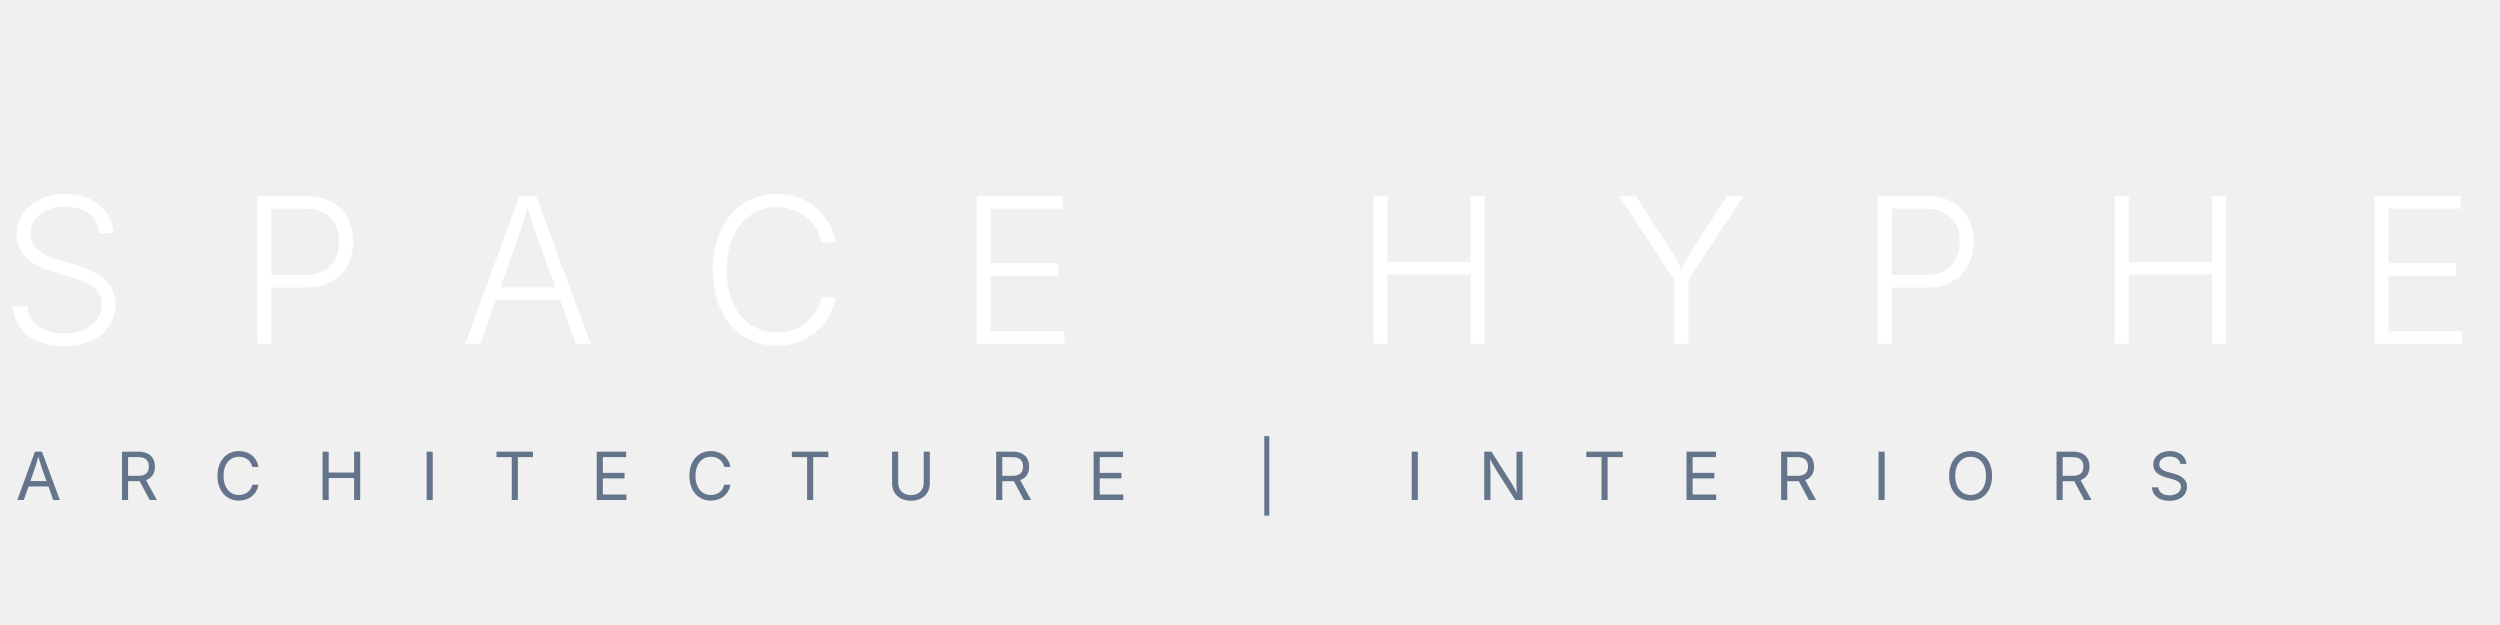
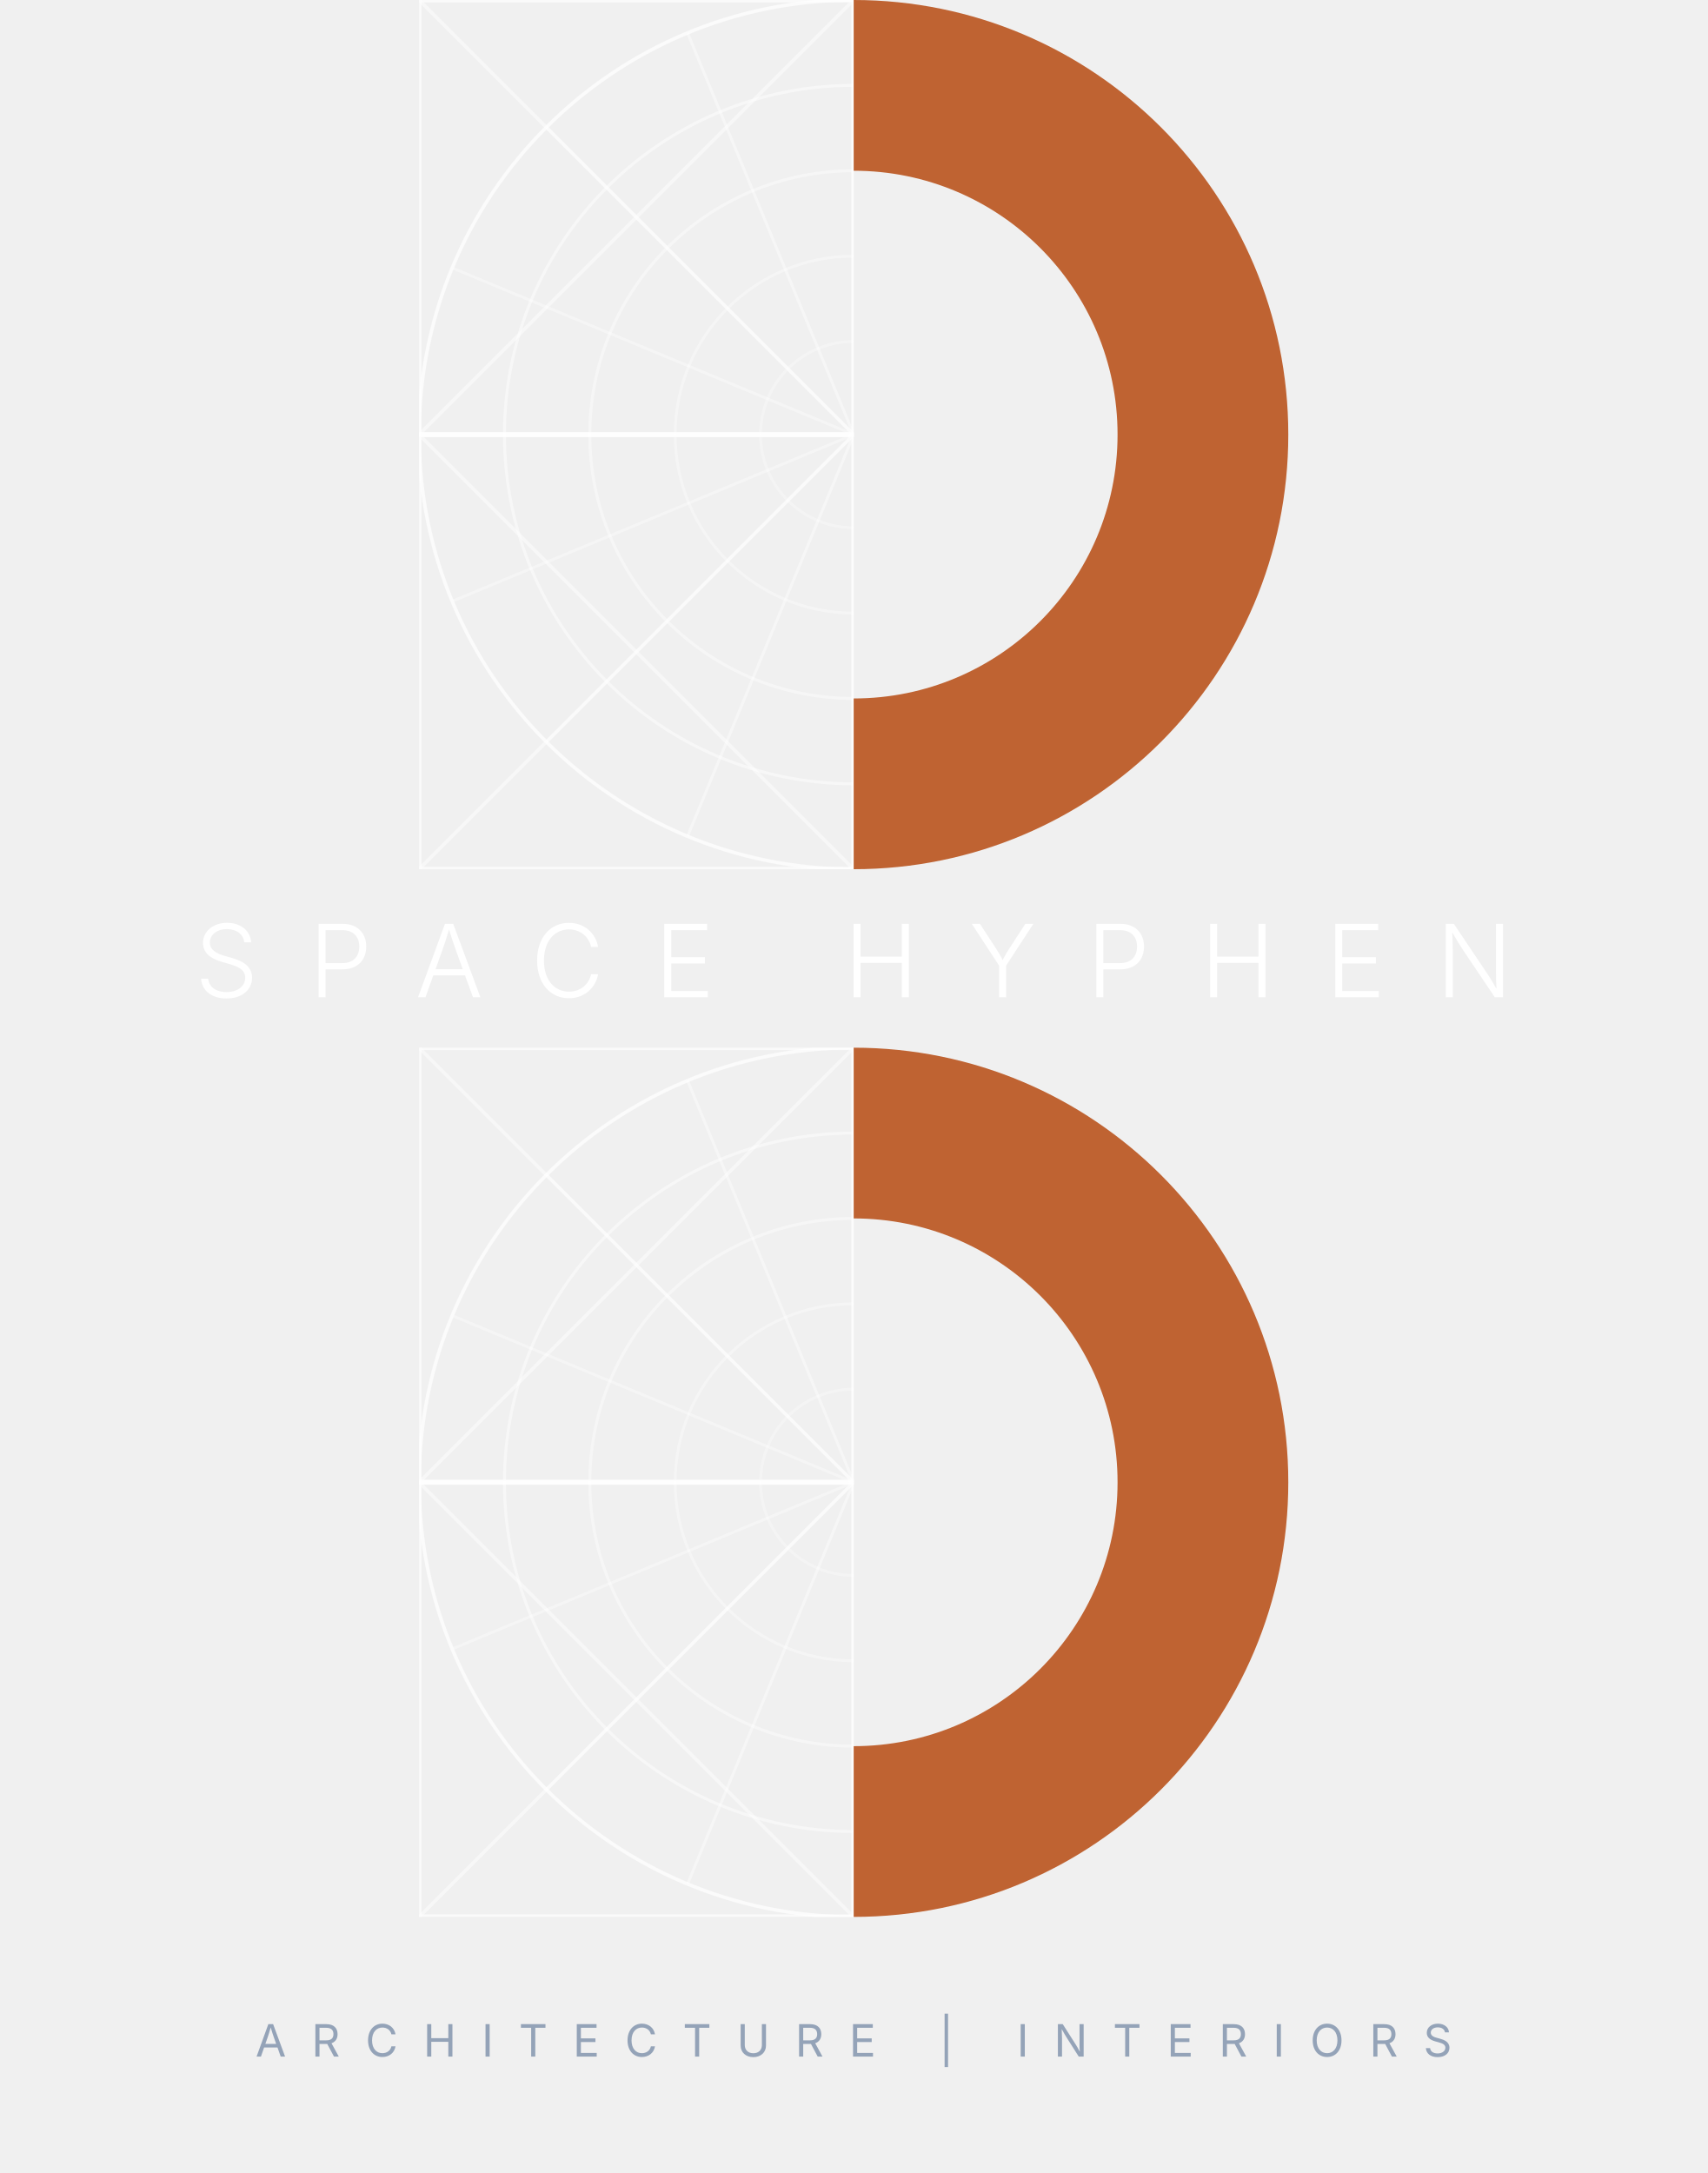
- <svg xmlns="http://www.w3.org/2000/svg" viewBox="0 0 320 80" width="320" height="80">
-   <text x="0" y="44" font-size="26" font-weight="300" letter-spacing="14" fill="white" font-family="system-ui,-apple-system,sans-serif">SPACE HYPHEN</text>
-   <text x="2" y="64" font-size="8.5" letter-spacing="7" fill="#64748b" font-family="system-ui,-apple-system,sans-serif">ARCHITECTURE  |  INTERIORS</text>
+ <svg xmlns="http://www.w3.org/2000/svg" viewBox="0 0 440 560">
+   <defs>
+     <clipPath id="sh-left">
+       <rect x="0" y="0" width="220" height="560" />
+     </clipPath>
+     <clipPath id="sh-right">
+       <rect x="220" y="0" width="220" height="560" />
+     </clipPath>
+     <clipPath id="sh-top-zone">
+       <rect x="108" y="0" width="224" height="224" />
+     </clipPath>
+     <clipPath id="sh-bot-zone">
+       <rect x="108" y="270" width="224" height="224" />
+     </clipPath>
+   </defs>
+   <g clip-path="url(#sh-left)">
+     <g clip-path="url(#sh-top-zone)">
+       <circle cx="220" cy="112" r="112" fill="rgba(255,255,255,0.035)" />
+       <circle cx="220" cy="112" r="112" fill="none" stroke="rgba(255,255,255,0.70)" stroke-width="0.9" />
+       <circle cx="220" cy="112" r="90" fill="none" stroke="rgba(255,255,255,0.48)" stroke-width="0.75" />
+       <circle cx="220" cy="112" r="68" fill="none" stroke="rgba(255,255,255,0.42)" stroke-width="0.75" />
+       <circle cx="220" cy="112" r="46" fill="none" stroke="rgba(255,255,255,0.36)" stroke-width="0.70" />
+       <circle cx="220" cy="112" r="24" fill="none" stroke="rgba(255,255,255,0.30)" stroke-width="0.70" />
+       <line x1="220" y1="112" x2="220" y2="0" stroke="rgba(255,255,255,0.62)" stroke-width="0.85" />
+       <line x1="220" y1="112" x2="177.2" y2="8.5" stroke="rgba(255,255,255,0.42)" stroke-width="0.72" />
+       <line x1="220" y1="112" x2="140.8" y2="32.8" stroke="rgba(255,255,255,0.42)" stroke-width="0.72" />
+       <line x1="220" y1="112" x2="116.9" y2="69.2" stroke="rgba(255,255,255,0.36)" stroke-width="0.70" />
+       <line x1="220" y1="112" x2="108" y2="112" stroke="rgba(255,255,255,0.62)" stroke-width="0.85" />
+       <line x1="220" y1="112" x2="116.9" y2="154.8" stroke="rgba(255,255,255,0.36)" stroke-width="0.70" />
+       <line x1="220" y1="112" x2="140.8" y2="191.2" stroke="rgba(255,255,255,0.42)" stroke-width="0.72" />
+       <line x1="220" y1="112" x2="177.2" y2="215.5" stroke="rgba(255,255,255,0.42)" stroke-width="0.72" />
+       <line x1="220" y1="112" x2="220" y2="224" stroke="rgba(255,255,255,0.62)" stroke-width="0.85" />
+       <rect x="108" y="0" width="112" height="112" fill="none" stroke="rgba(255,255,255,0.65)" stroke-width="1.25" />
+       <rect x="108" y="112" width="112" height="112" fill="none" stroke="rgba(255,255,255,0.65)" stroke-width="1.25" />
+       <line x1="108" y1="0" x2="220" y2="112" stroke="rgba(255,255,255,0.46)" stroke-width="0.9" />
+       <line x1="220" y1="0" x2="108" y2="112" stroke="rgba(255,255,255,0.46)" stroke-width="0.9" />
+       <line x1="108" y1="112" x2="220" y2="224" stroke="rgba(255,255,255,0.46)" stroke-width="0.9" />
+       <line x1="220" y1="112" x2="108" y2="224" stroke="rgba(255,255,255,0.46)" stroke-width="0.9" />
+     </g>
+   </g>
+   <g clip-path="url(#sh-right)">
+     <g clip-path="url(#sh-top-zone)">
+       <path d="M 220 0 A 112 112 0 0 1 220 224 L 220 180 A 68 68 0 0 0 220 44 Z" fill="#bf6332" />
+     </g>
+   </g>
+   <text x="220" y="257" text-anchor="middle" font-family="'Inter',system-ui,-apple-system,Arial,sans-serif" font-size="26" font-weight="300" letter-spacing="13" fill="white">SPACE HYPHEN</text>
+   <g clip-path="url(#sh-left)">
+     <g clip-path="url(#sh-bot-zone)">
+       <circle cx="220" cy="382" r="112" fill="rgba(255,255,255,0.035)" />
+       <circle cx="220" cy="382" r="112" fill="none" stroke="rgba(255,255,255,0.70)" stroke-width="0.9" />
+       <circle cx="220" cy="382" r="90" fill="none" stroke="rgba(255,255,255,0.48)" stroke-width="0.75" />
+       <circle cx="220" cy="382" r="68" fill="none" stroke="rgba(255,255,255,0.42)" stroke-width="0.75" />
+       <circle cx="220" cy="382" r="46" fill="none" stroke="rgba(255,255,255,0.36)" stroke-width="0.70" />
+       <circle cx="220" cy="382" r="24" fill="none" stroke="rgba(255,255,255,0.30)" stroke-width="0.70" />
+       <line x1="220" y1="382" x2="220" y2="270" stroke="rgba(255,255,255,0.62)" stroke-width="0.85" />
+       <line x1="220" y1="382" x2="177.2" y2="278.5" stroke="rgba(255,255,255,0.42)" stroke-width="0.72" />
+       <line x1="220" y1="382" x2="140.8" y2="302.8" stroke="rgba(255,255,255,0.42)" stroke-width="0.72" />
+       <line x1="220" y1="382" x2="116.9" y2="339.2" stroke="rgba(255,255,255,0.36)" stroke-width="0.70" />
+       <line x1="220" y1="382" x2="108" y2="382" stroke="rgba(255,255,255,0.62)" stroke-width="0.85" />
+       <line x1="220" y1="382" x2="116.9" y2="424.8" stroke="rgba(255,255,255,0.36)" stroke-width="0.70" />
+       <line x1="220" y1="382" x2="140.8" y2="461.2" stroke="rgba(255,255,255,0.42)" stroke-width="0.72" />
+       <line x1="220" y1="382" x2="177.2" y2="485.5" stroke="rgba(255,255,255,0.42)" stroke-width="0.72" />
+       <line x1="220" y1="382" x2="220" y2="494" stroke="rgba(255,255,255,0.62)" stroke-width="0.85" />
+       <rect x="108" y="270" width="112" height="112" fill="none" stroke="rgba(255,255,255,0.65)" stroke-width="1.25" />
+       <rect x="108" y="382" width="112" height="112" fill="none" stroke="rgba(255,255,255,0.65)" stroke-width="1.25" />
+       <line x1="108" y1="270" x2="220" y2="382" stroke="rgba(255,255,255,0.46)" stroke-width="0.9" />
+       <line x1="220" y1="270" x2="108" y2="382" stroke="rgba(255,255,255,0.46)" stroke-width="0.9" />
+       <line x1="108" y1="382" x2="220" y2="494" stroke="rgba(255,255,255,0.46)" stroke-width="0.9" />
+       <line x1="220" y1="382" x2="108" y2="494" stroke="rgba(255,255,255,0.46)" stroke-width="0.9" />
+     </g>
+   </g>
+   <g clip-path="url(#sh-right)">
+     <g clip-path="url(#sh-bot-zone)">
+       <path d="M 220 270 A 112 112 0 0 1 220 494 L 220 450 A 68 68 0 0 0 220 314 Z" fill="#bf6332" />
+     </g>
+   </g>
+   <text x="220" y="530" text-anchor="middle" font-family="'Inter',system-ui,-apple-system,Arial,sans-serif" font-size="11.5" font-weight="400" letter-spacing="6.5" fill="#94a3b8">ARCHITECTURE  |  INTERIORS</text>
</svg>
